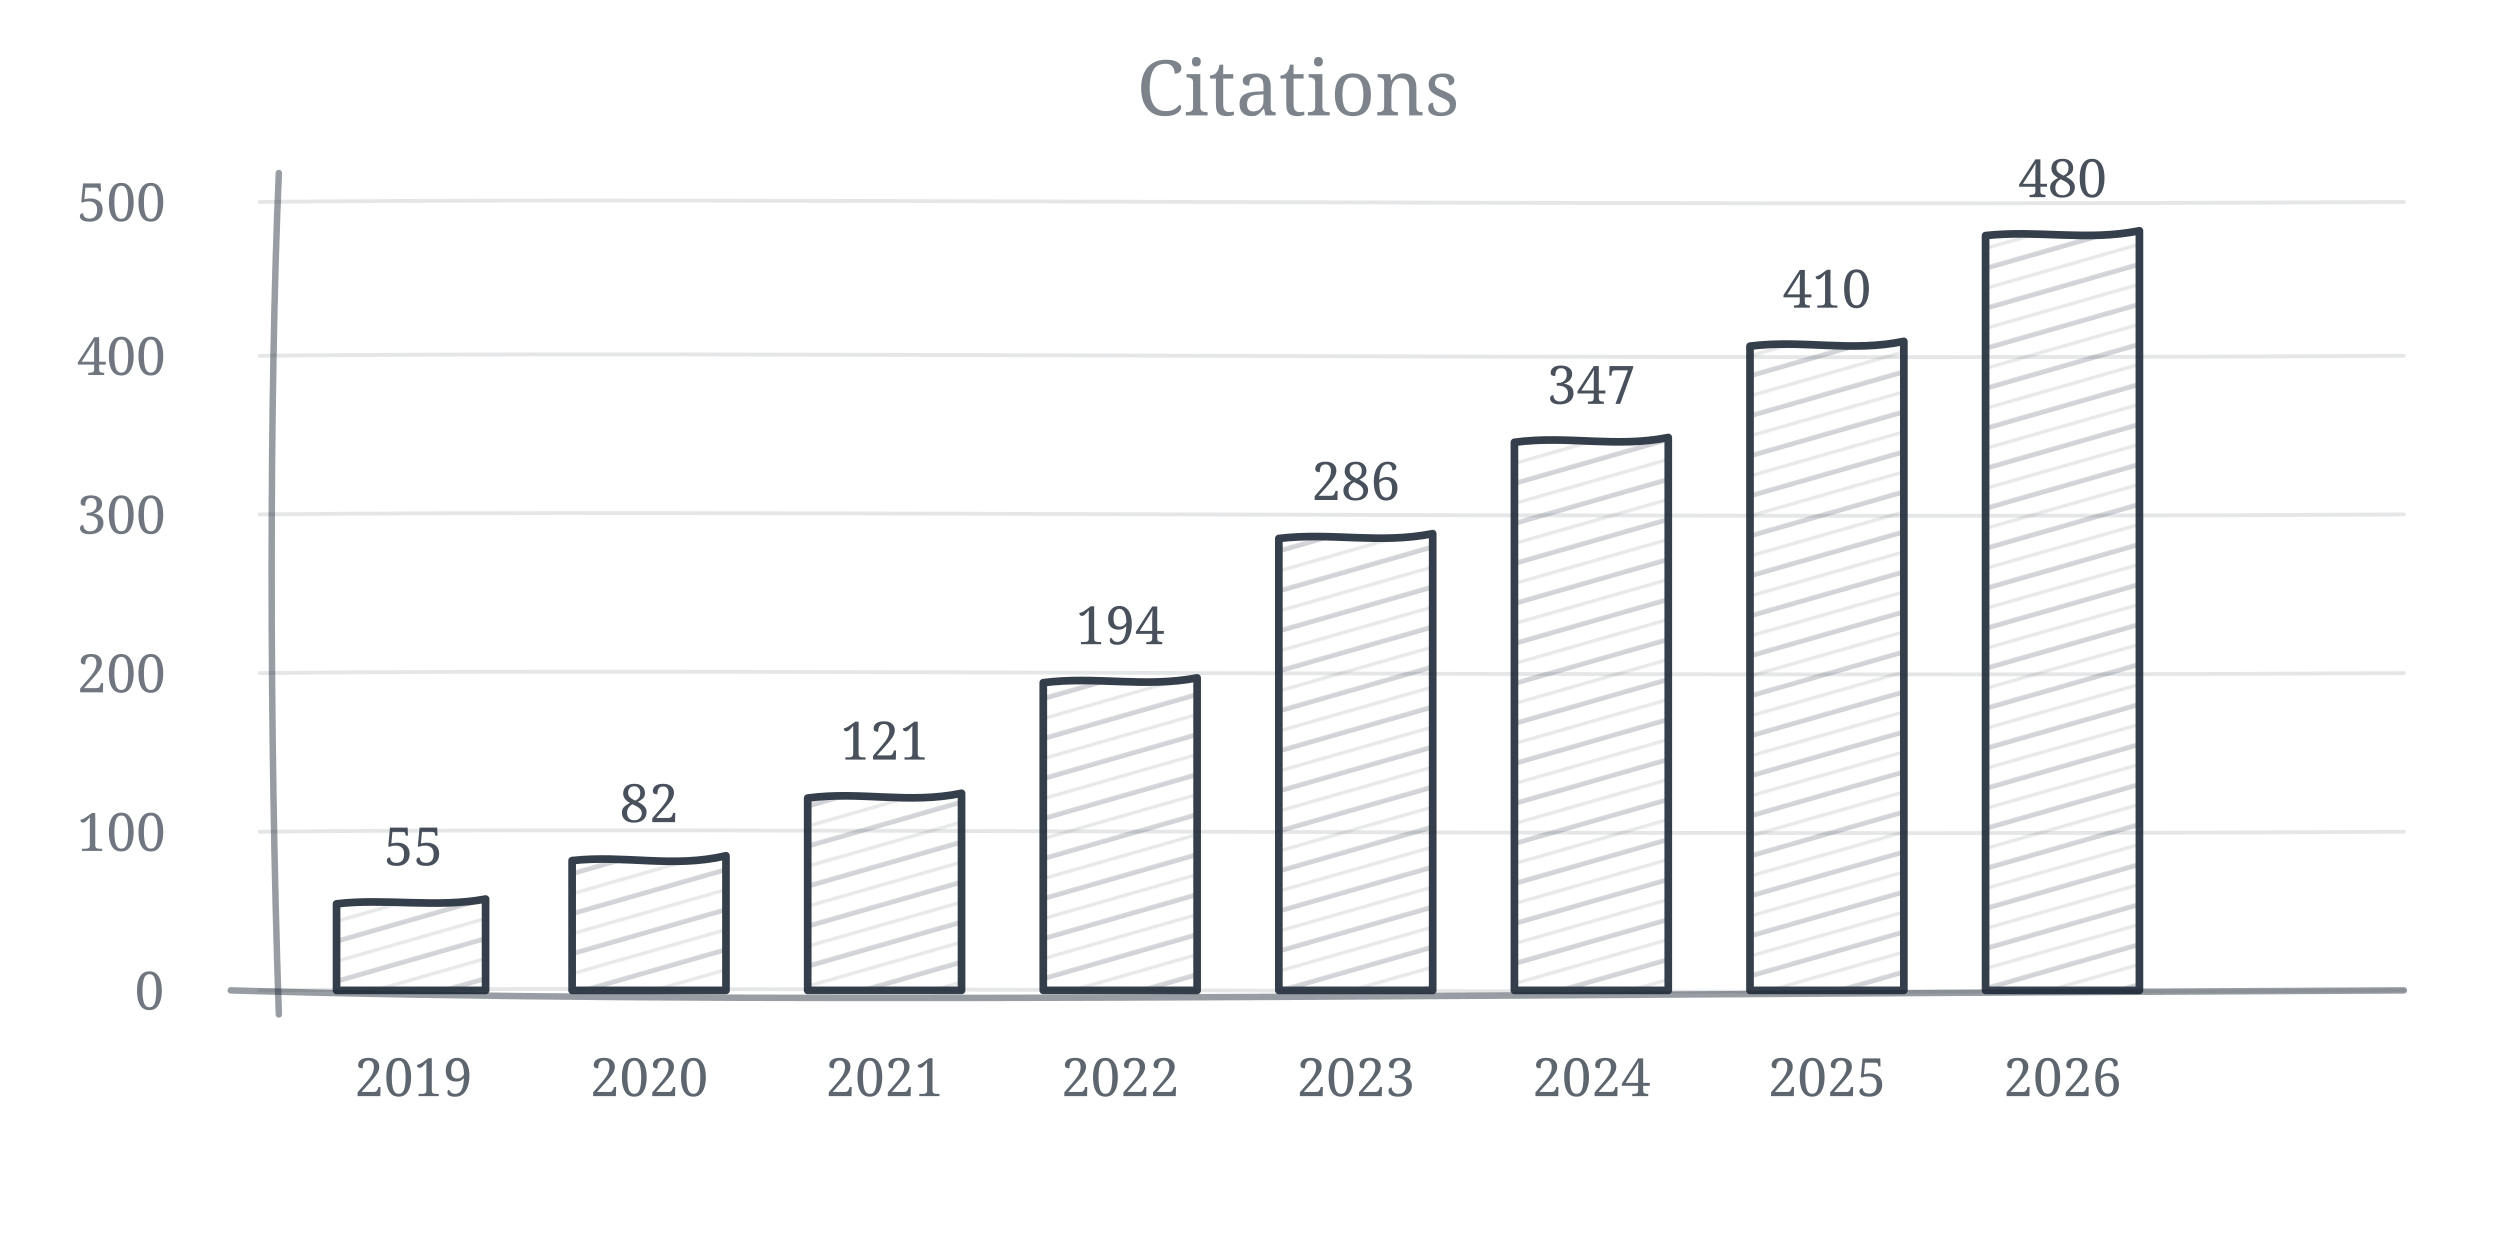
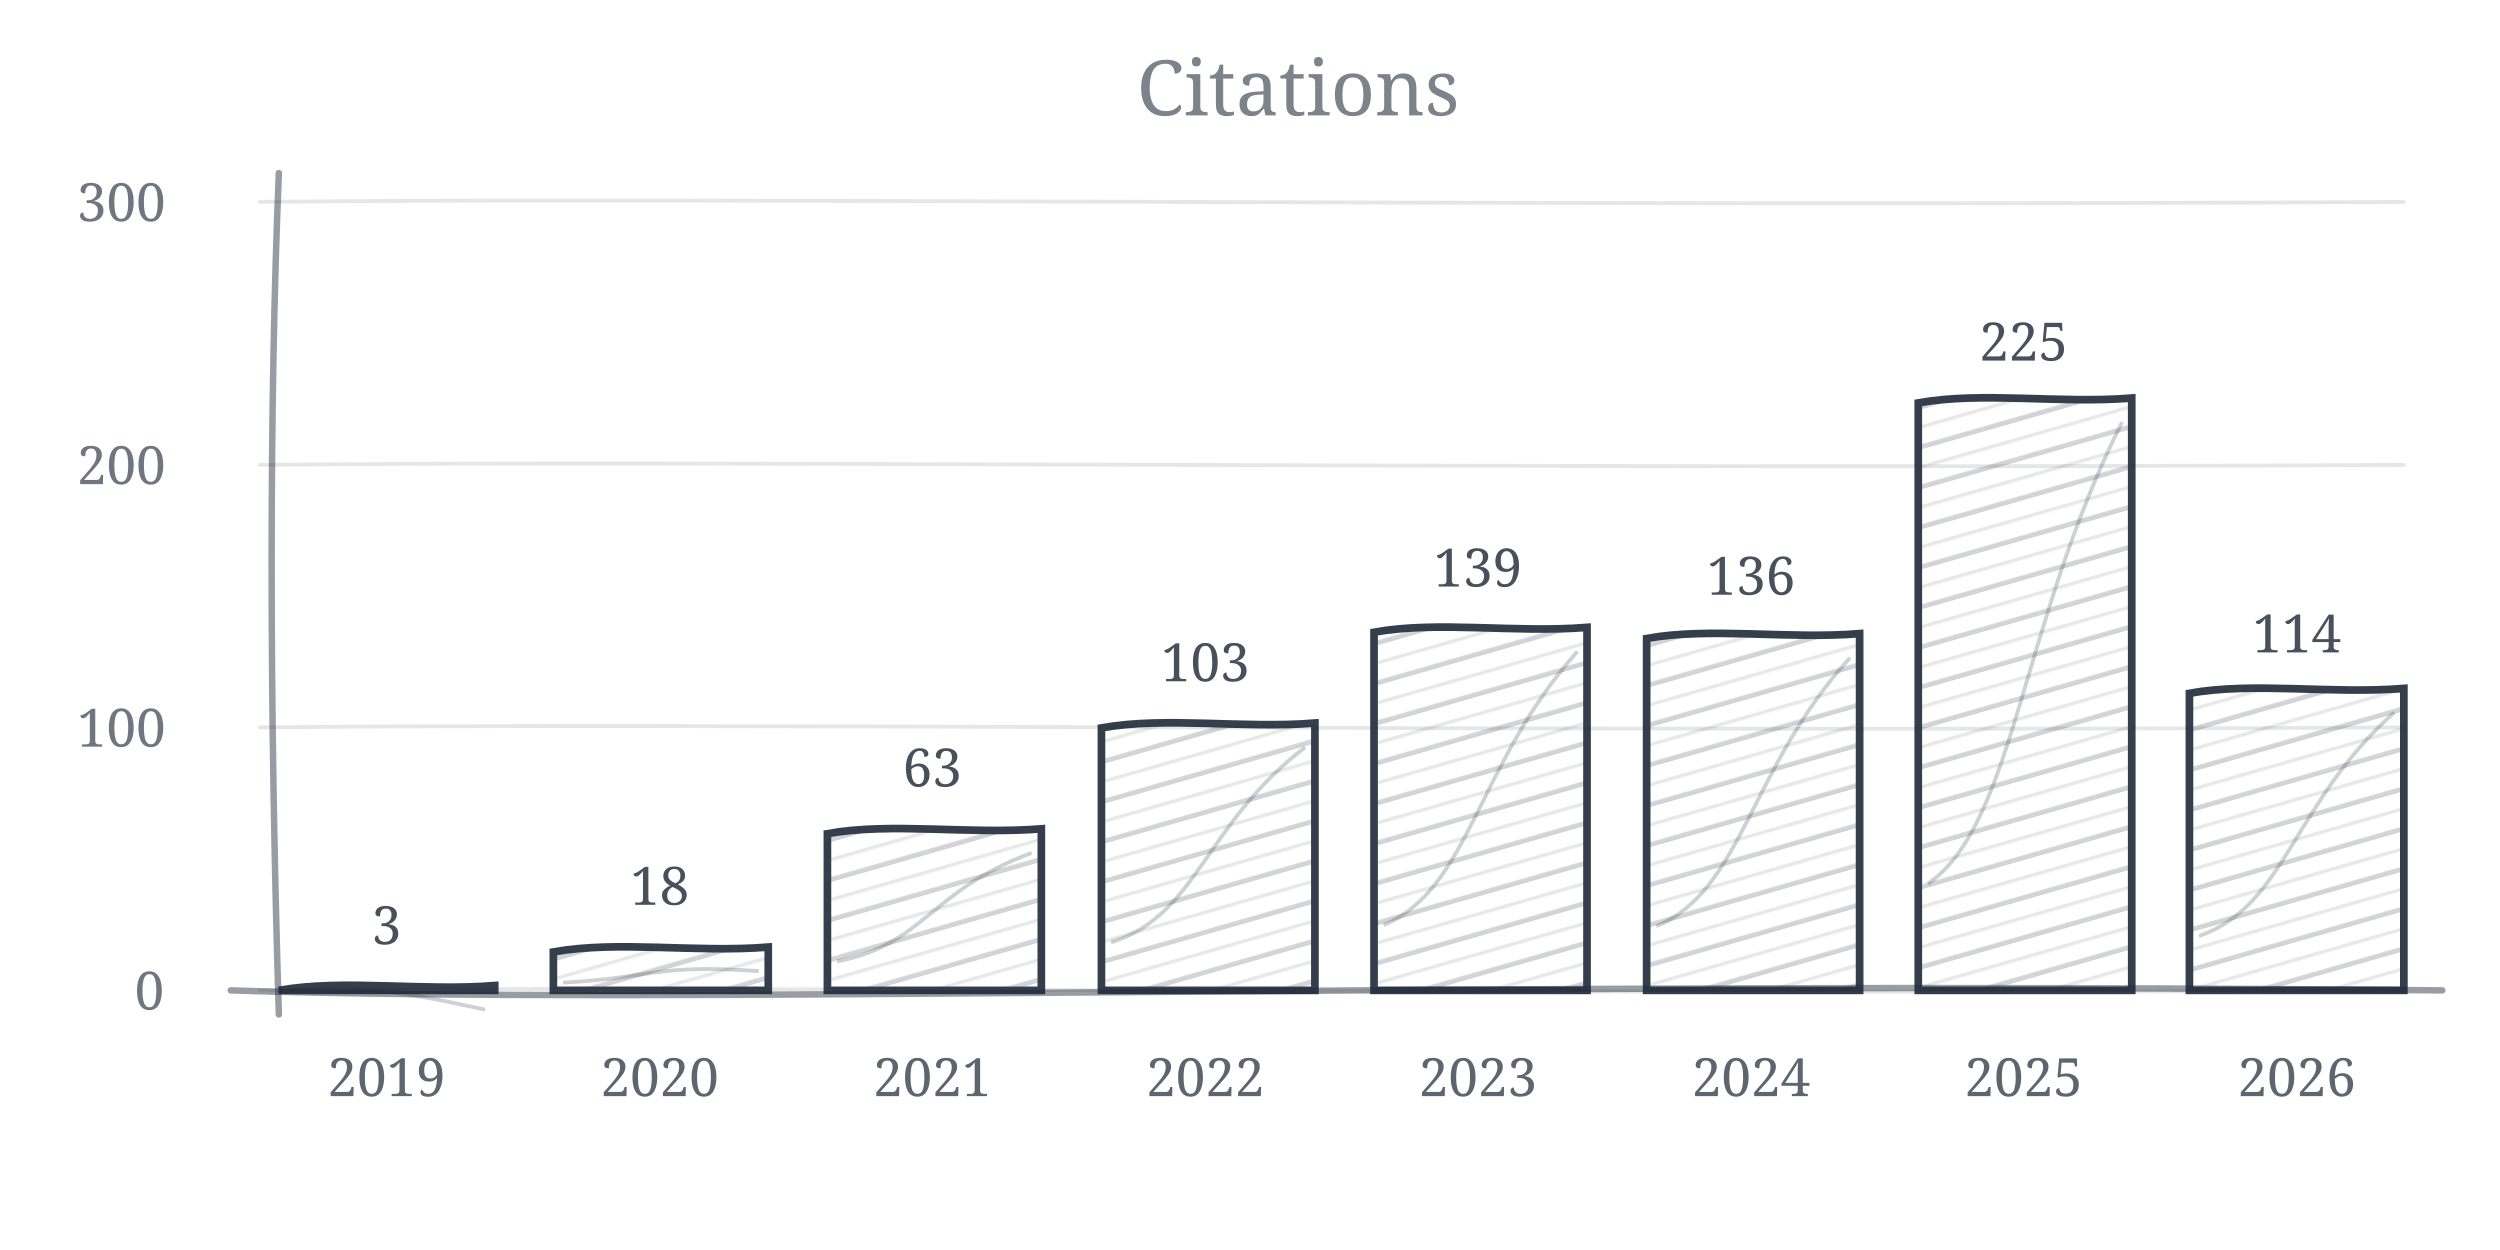
<svg xmlns="http://www.w3.org/2000/svg" viewBox="0 0 520 260" role="img" aria-labelledby="citation-title citation-desc">
  <defs>
    <pattern id="sketch-hatch" width="8" height="8" patternUnits="userSpaceOnUse" patternTransform="rotate(-16)">
      <path d="M0 7.5L8 7.5" stroke="#1f2937" stroke-width="1" opacity=".22" />
      <path d="M0 3.5L8 3.5" stroke="#1f2937" stroke-width=".75" opacity=".12" />
    </pattern>
  </defs>
  <g fill="none" stroke="#1f2937" stroke-linecap="round" stroke-linejoin="round">
-     <path d="M48 206 C148 209 284 207 500 206" stroke-width="1.35" opacity=".46" />
-     <path d="M58 36 C56 82 56 152 58 211" stroke-width="1.35" opacity=".46" />
-     <path d="M54 206 C150 205 328 207 500 206" stroke-width=".8" opacity=".12" />
-     <path d="M54 173 C150 172 328 174 500 173" stroke-width=".8" opacity=".12" />
-     <path d="M54 140 C150 139 328 141 500 140" stroke-width=".8" opacity=".12" />
-     <path d="M54 107 C150 106 328 108 500 107" stroke-width=".8" opacity=".12" />
-     <path d="M54 74 C150 73 328 75 500 74" stroke-width=".8" opacity=".12" />
-     <path d="M54 42 C150 41 328 43 500 42" stroke-width=".8" opacity=".12" />
+     <path d="M48 206 C138 209 300 204 508 206" stroke-width="1.35" opacity=".46" />
+     <path d="M58 36 C56 84 56 146 58 211" stroke-width="1.35" opacity=".46" />
+     <path d="M54 206 C148 205 318 207 500 206" stroke-width=".8" opacity=".12" />
+     <path d="M54 151.3 C148 150.3 318 152.3 500 151.3" stroke-width=".8" opacity=".12" />
+     <path d="M54 96.7 C148 95.7 318 97.7 500 96.7" stroke-width=".8" opacity=".12" />
+     <path d="M54 42 C148 41 318 43 500 42" stroke-width=".8" opacity=".12" />
  </g>
-   <g stroke="#1f2937" stroke-linecap="round" stroke-linejoin="round">
-     <path d="M70 206 L70 188 C80 186.8 91 188.9 101 187 L101 206 Z" fill="url(#sketch-hatch)" stroke-width="1.6" opacity=".9" />
-     <path d="M119 206 L119 179 C130 177.8 140 180.6 151 178 L151 206 Z" fill="url(#sketch-hatch)" stroke-width="1.6" opacity=".9" />
-     <path d="M168 206 L168 166 C179 164.5 189 167.3 200 165 L200 206 Z" fill="url(#sketch-hatch)" stroke-width="1.6" opacity=".9" />
-     <path d="M217 206 L217 142 C228 140.6 238 143.1 249 141 L249 206 Z" fill="url(#sketch-hatch)" stroke-width="1.6" opacity=".9" />
-     <path d="M266 206 L266 112 C277 110.7 287 113.2 298 111 L298 206 Z" fill="url(#sketch-hatch)" stroke-width="1.6" opacity=".9" />
-     <path d="M315 206 L315 92 C326 90.5 336 93.2 347 91 L347 206 Z" fill="url(#sketch-hatch)" stroke-width="1.6" opacity=".9" />
-     <path d="M364 206 L364 72 C375 70.6 385 73.3 396 71 L396 206 Z" fill="url(#sketch-hatch)" stroke-width="1.6" opacity=".9" />
-     <path d="M413 206 L413 49 C424 47.8 434 50.2 445 48 L445 206 Z" fill="url(#sketch-hatch)" stroke-width="1.6" opacity=".9" />
+   <g>
+     <path d="M58 206 L58 206 C71.47 203.6 87.634 206.2 102.9 205 L102.9 206 Z" fill="url(#sketch-hatch)" stroke="#1f2937" stroke-width="1.6" opacity=".9" />
+     <path d="M60 205.82 C78.205 205.72 79.552 205.38 100.9 210" fill="none" stroke="#1f2937" stroke-width=".8" opacity=".22" />
+     <path d="M115.1 206 L115.1 198 C128.51 195.6 144.602 198.2 159.8 197 L159.8 206 Z" fill="url(#sketch-hatch)" stroke="#1f2937" stroke-width="1.6" opacity=".9" />
+     <path d="M117.1 204.38 C135.215 203.48 136.556 200.42 157.8 202" fill="none" stroke="#1f2937" stroke-width=".8" opacity=".22" />
+     <path d="M172.1 206 L172.1 173.4 C185.45 171 201.47 173.6 216.6 172.4 L216.6 206 Z" fill="url(#sketch-hatch)" stroke="#1f2937" stroke-width="1.6" opacity=".9" />
+     <path d="M174.1 199.952 C192.125 196.592 193.46 185.168 214.6 177.4" fill="none" stroke="#1f2937" stroke-width=".8" opacity=".22" />
+     <path d="M229.1 206 L229.1 151.4 C242.42 149 258.404 151.6 273.5 150.4 L273.5 206 Z" fill="url(#sketch-hatch)" stroke="#1f2937" stroke-width="1.6" opacity=".9" />
+     <path d="M231.1 195.992 C249.08 190.432 250.412 171.528 271.5 155.4" fill="none" stroke="#1f2937" stroke-width=".8" opacity=".22" />
+     <path d="M285.8 206 L285.8 131.5 C299.09 129.1 315.038 131.7 330.1 130.5 L330.1 206 Z" fill="url(#sketch-hatch)" stroke="#1f2937" stroke-width="1.6" opacity=".9" />
+     <path d="M287.8 192.41 C305.735 184.86 307.064 159.19 328.1 135.5" fill="none" stroke="#1f2937" stroke-width=".8" opacity=".22" />
+     <path d="M342.5 206 L342.5 132.8 C355.79 130.4 371.738 133 386.8 131.8 L386.8 206 Z" fill="url(#sketch-hatch)" stroke="#1f2937" stroke-width="1.6" opacity=".9" />
+     <path d="M344.5 192.644 C362.435 185.224 363.764 159.996 384.8 136.8" fill="none" stroke="#1f2937" stroke-width=".8" opacity=".22" />
+     <path d="M399 206 L399 83.8 C412.32 81.4 428.304 84 443.4 82.8 L443.4 206 Z" fill="url(#sketch-hatch)" stroke="#1f2937" stroke-width="1.6" opacity=".9" />
+     <path d="M401 183.824 C418.98 171.504 420.312 129.616 441.4 87.8" fill="none" stroke="#1f2937" stroke-width=".8" opacity=".22" />
+     <path d="M455.4 206 L455.4 144.2 C468.78 141.8 484.836 144.4 500 143.2 L500 206 Z" fill="url(#sketch-hatch)" stroke="#1f2937" stroke-width="1.6" opacity=".9" />
+     <path d="M457.4 194.696 C475.47 188.416 476.808 167.064 498 148.2" fill="none" stroke="#1f2937" stroke-width=".8" opacity=".22" />
  </g>
  <g fill="#1f2937" font-family="Georgia, serif">
    <text x="270" y="24" font-size="16" text-anchor="middle" opacity=".58">Citations</text>
    <text x="28" y="210" font-size="11" opacity=".64">0</text>
-     <text x="16" y="177" font-size="11" opacity=".64">100</text>
-     <text x="16" y="144" font-size="11" opacity=".64">200</text>
-     <text x="16" y="111" font-size="11" opacity=".64">300</text>
-     <text x="16" y="78" font-size="11" opacity=".64">400</text>
-     <text x="16" y="46" font-size="11" opacity=".64">500</text>
-     <text x="86" y="180" font-size="11" text-anchor="middle" opacity=".82">55</text>
-     <text x="135" y="171" font-size="11" text-anchor="middle" opacity=".82">82</text>
-     <text x="184" y="158" font-size="11" text-anchor="middle" opacity=".82">121</text>
-     <text x="233" y="134" font-size="11" text-anchor="middle" opacity=".82">194</text>
-     <text x="282" y="104" font-size="11" text-anchor="middle" opacity=".82">286</text>
-     <text x="331" y="84" font-size="11" text-anchor="middle" opacity=".82">347</text>
-     <text x="380" y="64" font-size="11" text-anchor="middle" opacity=".82">410</text>
-     <text x="429" y="41" font-size="11" text-anchor="middle" opacity=".82">480</text>
-     <text x="86" y="228" font-size="11" text-anchor="middle" opacity=".72">2019</text>
-     <text x="135" y="228" font-size="11" text-anchor="middle" opacity=".72">2020</text>
-     <text x="184" y="228" font-size="11" text-anchor="middle" opacity=".72">2021</text>
-     <text x="233" y="228" font-size="11" text-anchor="middle" opacity=".72">2022</text>
-     <text x="282" y="228" font-size="11" text-anchor="middle" opacity=".72">2023</text>
-     <text x="331" y="228" font-size="11" text-anchor="middle" opacity=".72">2024</text>
-     <text x="380" y="228" font-size="11" text-anchor="middle" opacity=".72">2025</text>
-     <text x="429" y="228" font-size="11" text-anchor="middle" opacity=".72">2026</text>
+     <text x="16" y="155.3" font-size="11" opacity=".64">100</text>
+     <text x="16" y="100.7" font-size="11" opacity=".64">200</text>
+     <text x="16" y="46" font-size="11" opacity=".64">300</text>
+     <text x="80.4" y="196.4" font-size="11" text-anchor="middle" opacity=".82">3</text>
+     <text x="137.2" y="188.2" font-size="11" text-anchor="middle" opacity=".82">18</text>
+     <text x="193.9" y="163.6" font-size="11" text-anchor="middle" opacity=".82">63</text>
+     <text x="250.7" y="141.7" font-size="11" text-anchor="middle" opacity=".82">103</text>
+     <text x="307.4" y="122" font-size="11" text-anchor="middle" opacity=".82">139</text>
+     <text x="364.2" y="123.7" font-size="11" text-anchor="middle" opacity=".82">136</text>
+     <text x="420.9" y="75" font-size="11" text-anchor="middle" opacity=".82">225</text>
+     <text x="477.7" y="135.7" font-size="11" text-anchor="middle" opacity=".82">114</text>
+     <text x="80.4" y="228" font-size="11" text-anchor="middle" opacity=".72">2019</text>
+     <text x="137.2" y="228" font-size="11" text-anchor="middle" opacity=".72">2020</text>
+     <text x="193.9" y="228" font-size="11" text-anchor="middle" opacity=".72">2021</text>
+     <text x="250.7" y="228" font-size="11" text-anchor="middle" opacity=".72">2022</text>
+     <text x="307.4" y="228" font-size="11" text-anchor="middle" opacity=".72">2023</text>
+     <text x="364.2" y="228" font-size="11" text-anchor="middle" opacity=".72">2024</text>
+     <text x="420.9" y="228" font-size="11" text-anchor="middle" opacity=".72">2025</text>
+     <text x="477.7" y="228" font-size="11" text-anchor="middle" opacity=".72">2026</text>
  </g>
</svg>
